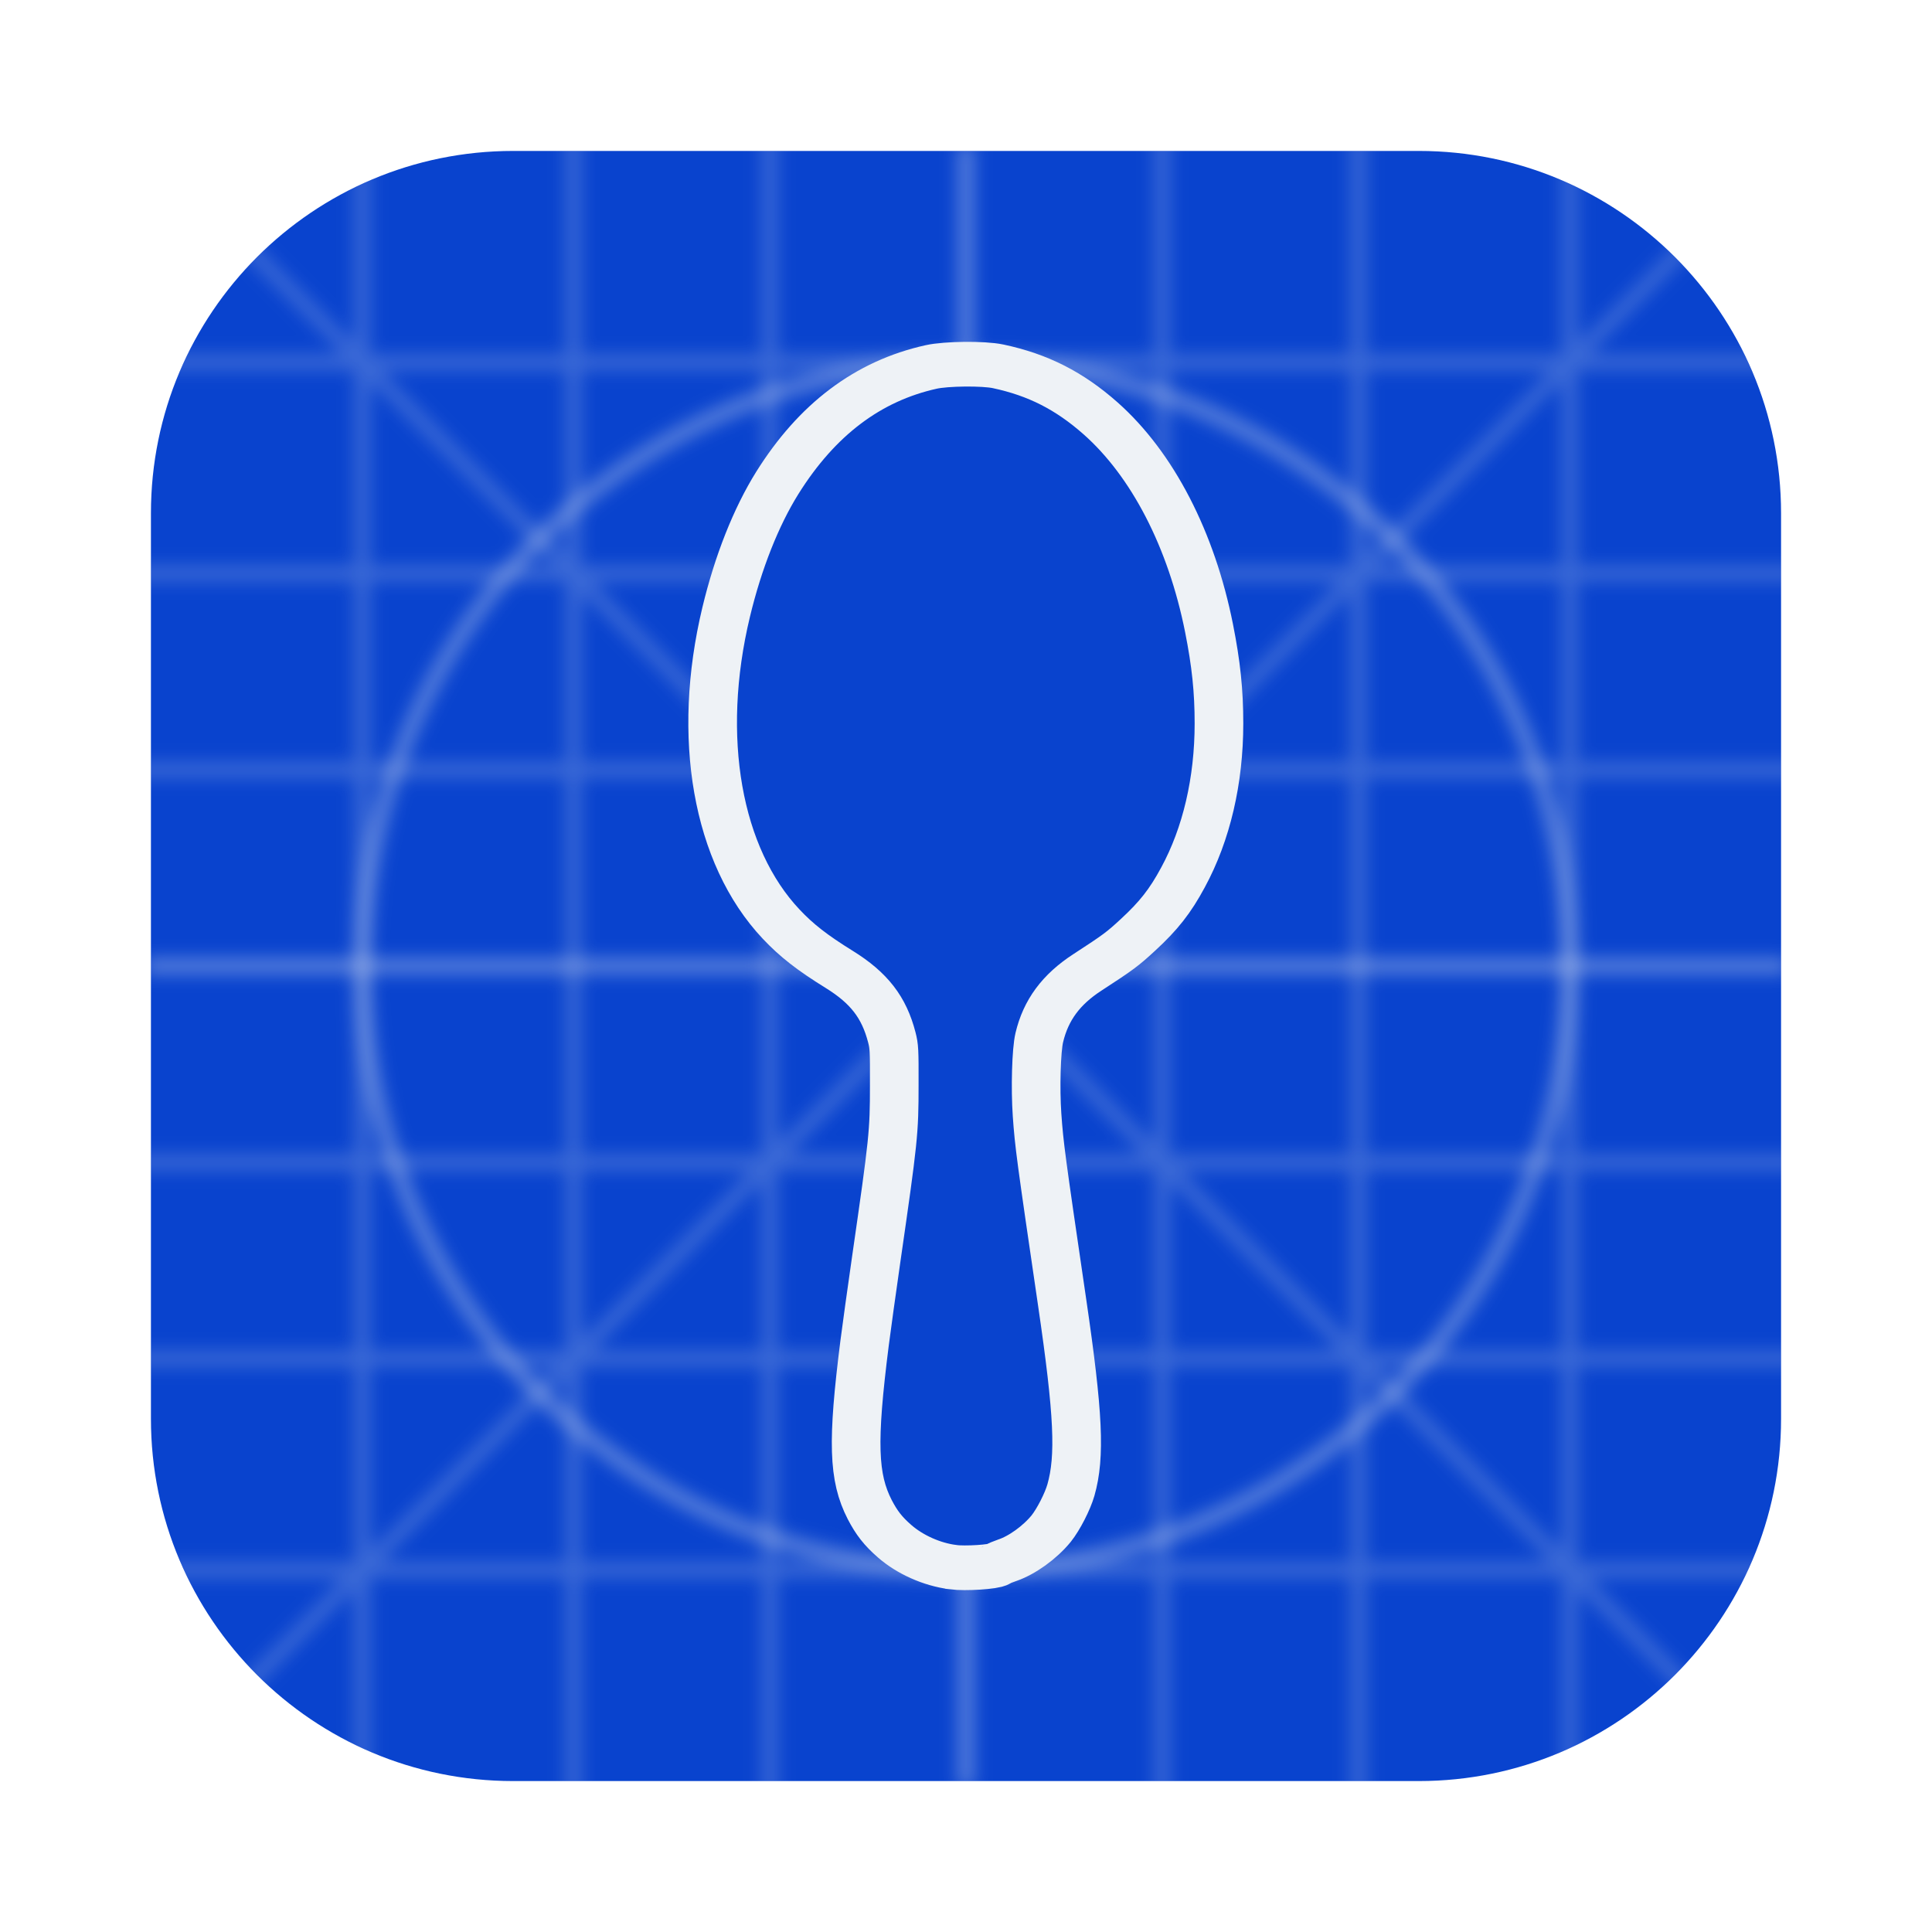
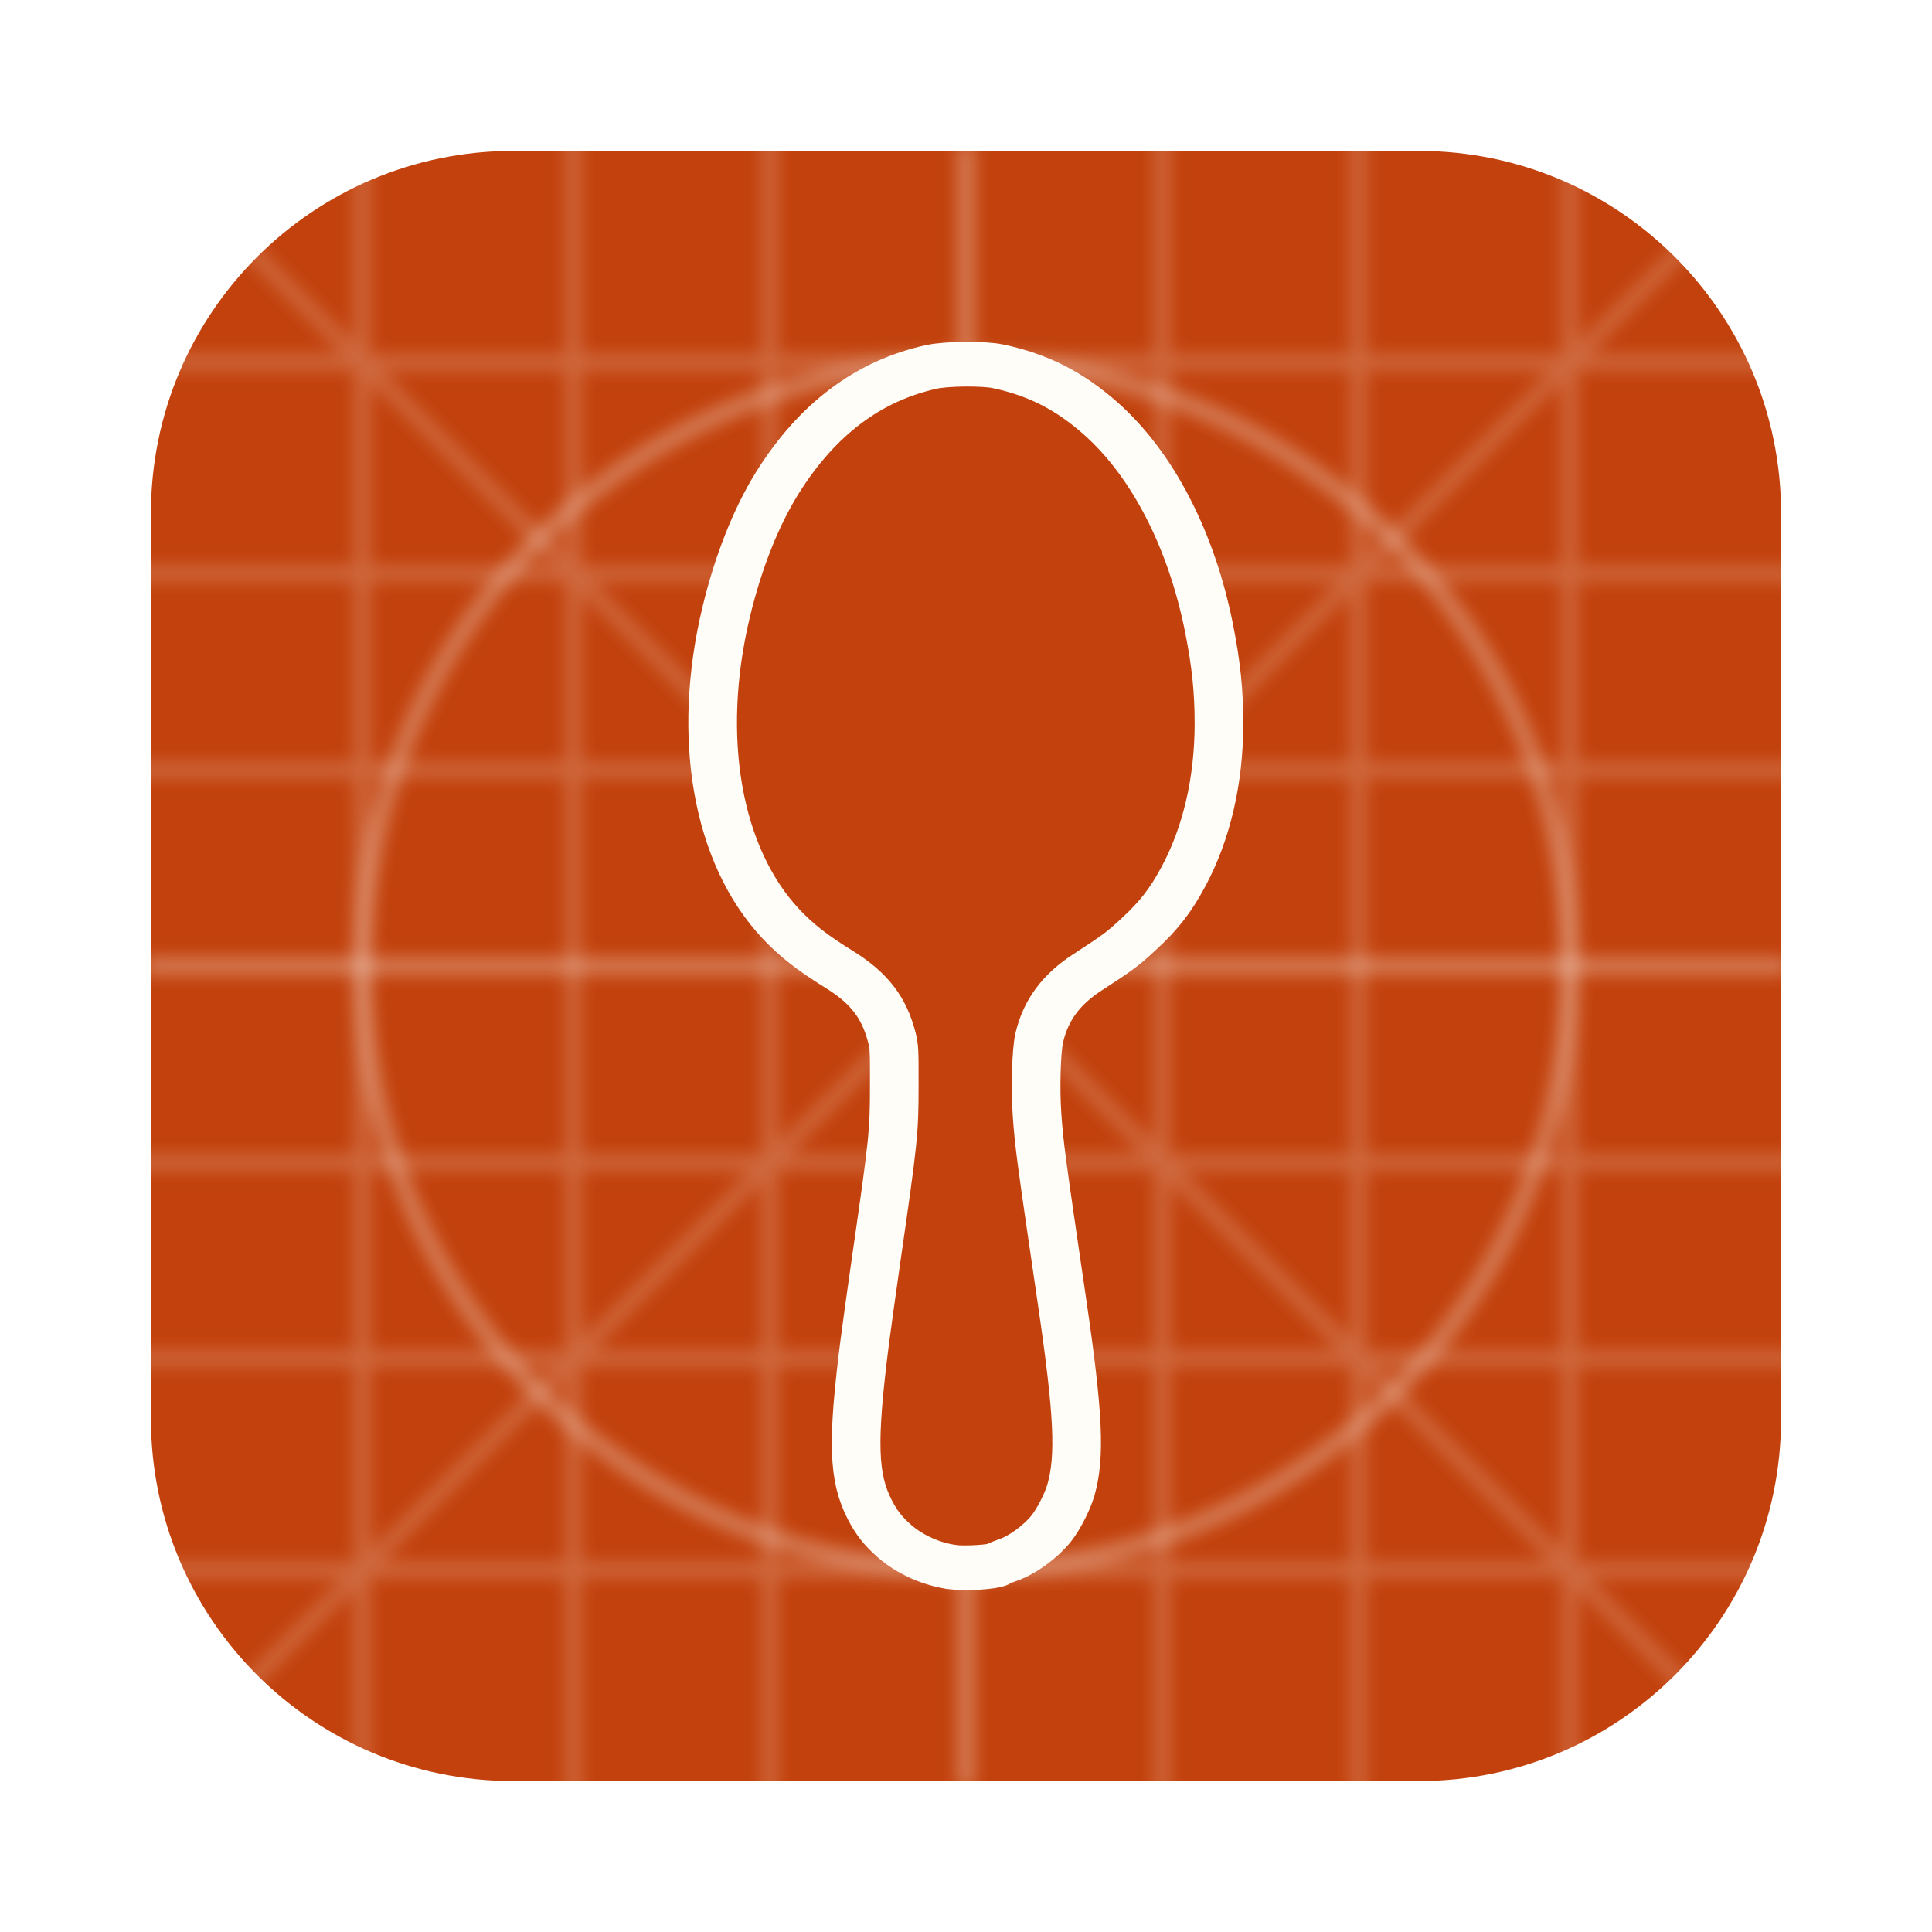
<svg xmlns="http://www.w3.org/2000/svg" viewBox="0 0 256 256">
  <defs>
    <clipPath id="a">
      <rect width="216" height="216" x="20" y="20" rx="48" />
    </clipPath>
    <filter id="b">
      <feGaussianBlur stdDeviation="1.117" />
    </filter>
  </defs>
-   <rect width="216" height="216" x="20" y="20" fill="#0943ce" rx="48" />
-   <g fill="none" stroke="#eef2f6" stroke-linecap="round" stroke-width="2" clip-path="url(#a)" filter="url(#b)" opacity=".72">
+   <rect width="216" height="216" x="20" y="20" fill="#c2410c" rx="48" />
+   <g fill="none" stroke="#fffdf8" stroke-linecap="round" stroke-width="2" clip-path="url(#a)" filter="url(#b)" opacity=".72">
    <path d="M128 20v216M20 128h216" opacity=".5" />
    <circle cx="128" cy="128" r="80" opacity=".5" />
    <path d="M48 0v256M76 0v256M102 0v256M154 0v256M180 0v256M208 0v256M0 48h256M0 76h256M0 102h256M0 154h256M0 180h256M0 208h256M0 0l256 256m0-256L0 256" opacity=".3" />
  </g>
-   <path fill="#0943ce" stroke="#eef2f6" stroke-width="5" d="M44.5 150.97c-2.13-.3-4.38-1.39-5.97-2.9-1.19-1.13-1.84-2.05-2.55-3.53-1.7-3.61-1.82-7.55-.53-18.64.2-1.68.73-5.88 1.19-9.34 1.78-13.43 1.86-14.21 1.86-19.53.01-3.95-.01-4.32-.25-5.34-.8-3.37-2.34-5.53-5.38-7.59-2.82-1.9-4.43-3.27-6-5.09-6.6-7.62-8.74-20.92-5.65-34.92 1.23-5.58 3.07-10.64 5.26-14.46 4.08-7.1 9.32-11.4 15.81-12.97 1.56-.38 5.39-.42 6.89-.07 4.1.95 7.32 2.73 10.53 5.82 5.34 5.15 9.34 13.58 11.15 23.48.73 4 1.02 7.03 1.02 10.66 0 6.4-1.28 12.39-3.7 17.24-1.31 2.65-2.49 4.28-4.62 6.42-1.58 1.59-2.02 1.95-5.2 4.2-2.72 1.92-4.28 4.23-4.95 7.3-.31 1.4-.42 5.67-.23 8.66.22 3.39.37 4.59 2.58 20.99 1.68 12.47 1.88 17.24.9 20.99-.34 1.29-1.27 3.27-2.02 4.3-1.16 1.56-3.03 3.02-4.56 3.57-.42.16-.85.35-.95.44-.35.29-3.32.5-4.61.32z" transform="matrix(1.28894 0 0 1.18399 68.87 28.9)" />
+   <path fill="#c2410c" stroke="#fffdf8" stroke-width="5" d="M44.5 150.97c-2.13-.3-4.38-1.39-5.97-2.9-1.19-1.13-1.84-2.05-2.55-3.53-1.7-3.61-1.82-7.55-.53-18.64.2-1.68.73-5.88 1.19-9.34 1.78-13.43 1.86-14.21 1.86-19.53.01-3.95-.01-4.32-.25-5.34-.8-3.37-2.34-5.53-5.38-7.59-2.82-1.9-4.43-3.27-6-5.09-6.6-7.62-8.74-20.92-5.65-34.92 1.23-5.58 3.07-10.64 5.26-14.46 4.08-7.1 9.32-11.4 15.81-12.97 1.56-.38 5.39-.42 6.89-.07 4.1.95 7.32 2.73 10.53 5.82 5.34 5.15 9.34 13.58 11.15 23.48.73 4 1.02 7.03 1.02 10.66 0 6.4-1.28 12.39-3.7 17.24-1.31 2.65-2.49 4.28-4.62 6.42-1.58 1.59-2.02 1.95-5.2 4.2-2.72 1.92-4.28 4.23-4.95 7.3-.31 1.4-.42 5.67-.23 8.66.22 3.39.37 4.59 2.58 20.99 1.68 12.47 1.88 17.24.9 20.99-.34 1.29-1.27 3.27-2.02 4.3-1.16 1.56-3.03 3.02-4.56 3.57-.42.16-.85.35-.95.44-.35.29-3.32.5-4.61.32z" transform="matrix(1.28894 0 0 1.18399 68.87 28.9)" />
</svg>
